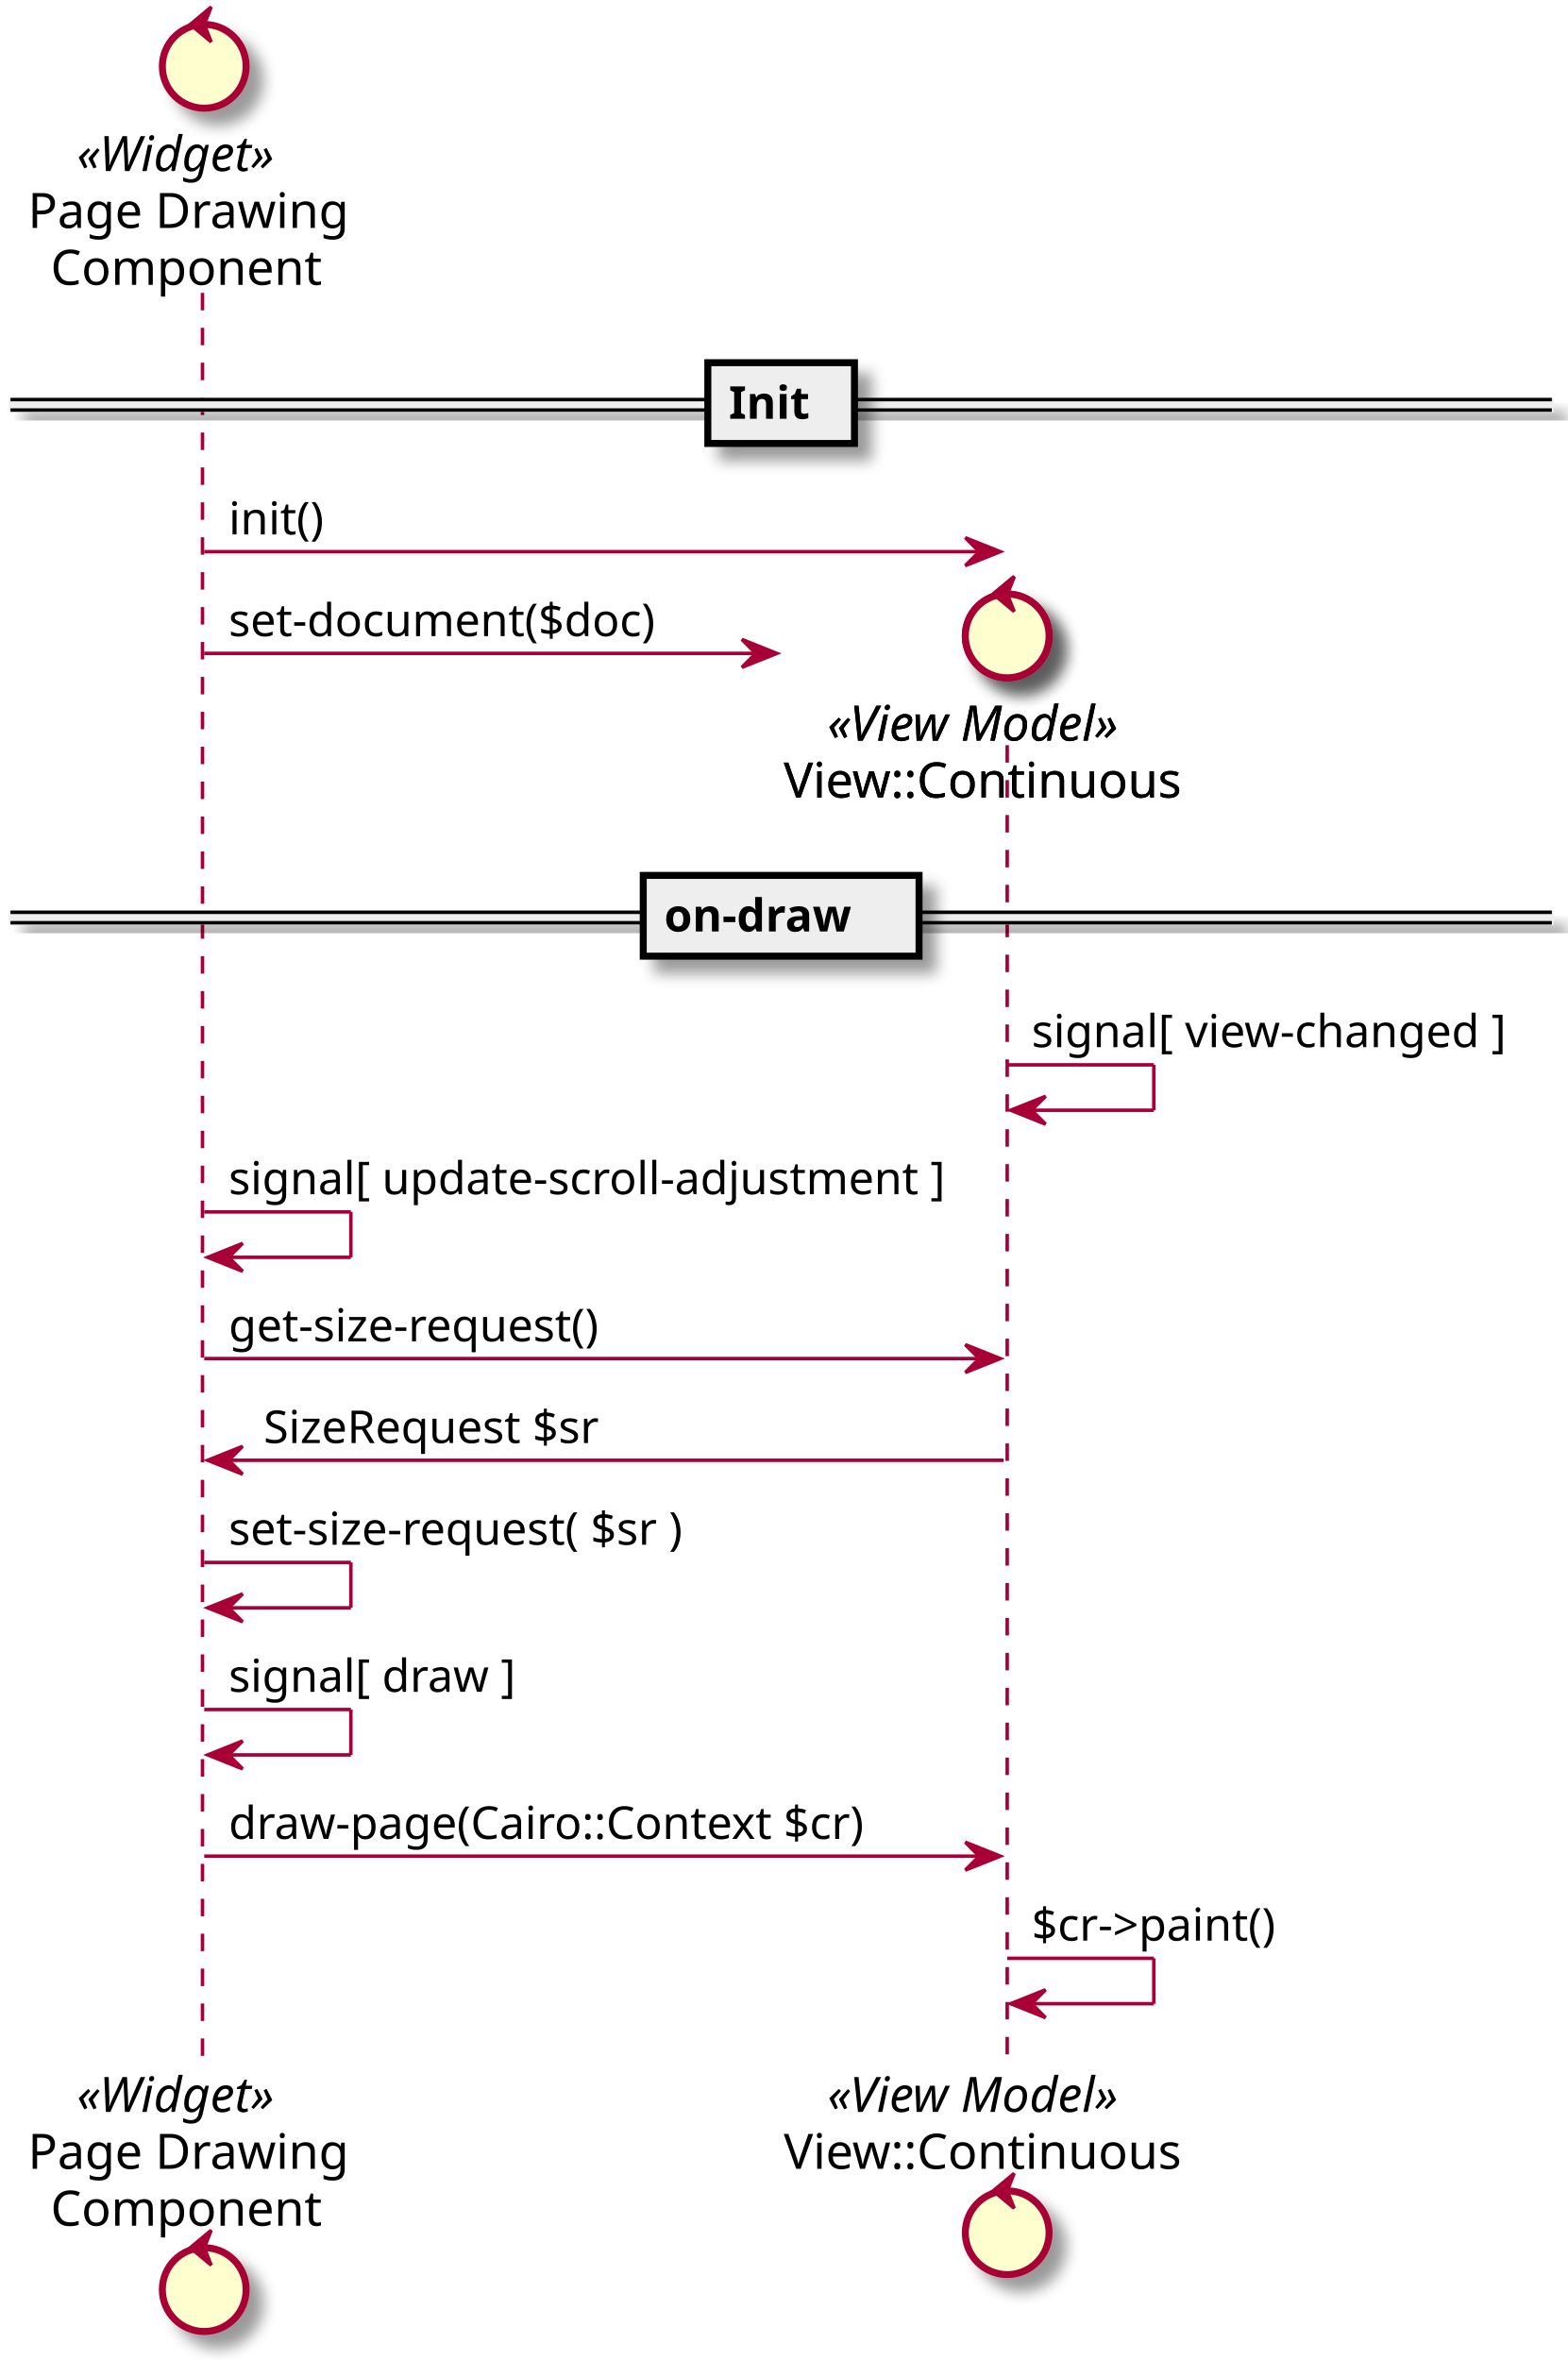
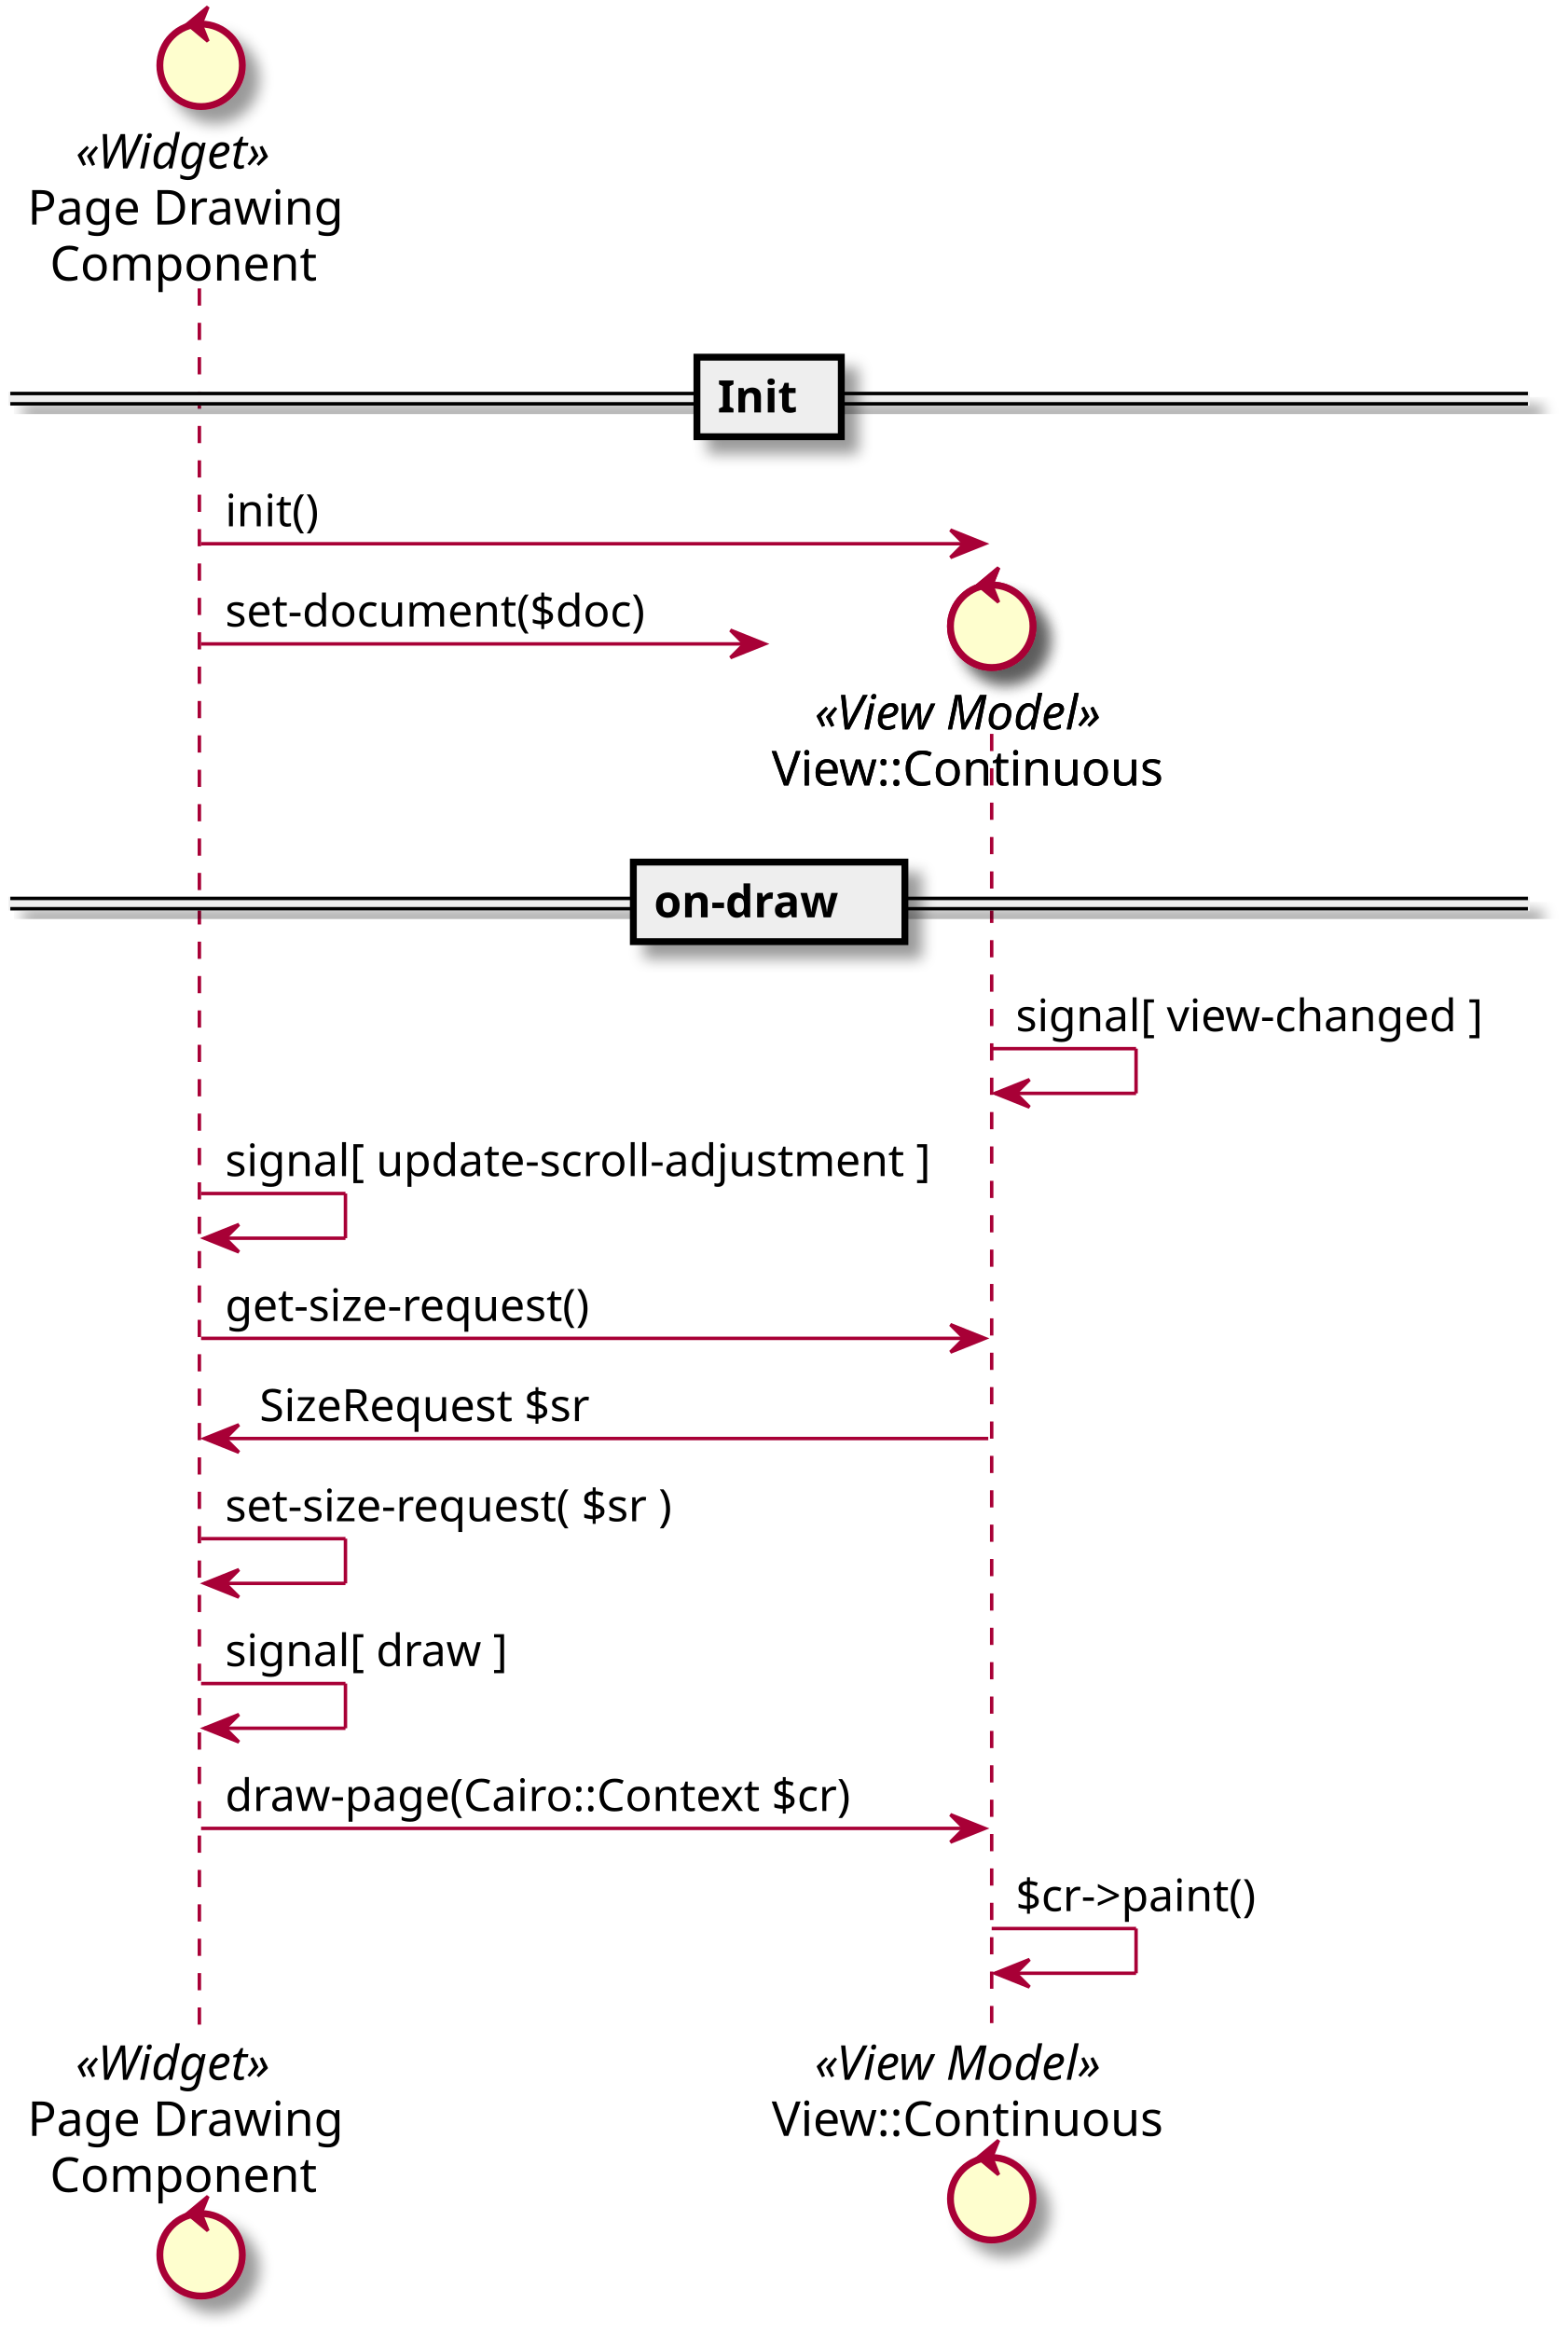
- <svg xmlns="http://www.w3.org/2000/svg" contentScriptType="application/ecmascript" contentStyleType="text/css" height="676px" preserveAspectRatio="none" style="width:449px;height:676px;" version="1.1" viewBox="0 0 449 676" width="449px" zoomAndPan="magnify">
+ <svg xmlns="http://www.w3.org/2000/svg" contentScriptType="application/ecmascript" contentStyleType="text/css" height="678px" preserveAspectRatio="none" style="width:456px;height:678px;" version="1.1" viewBox="0 0 456 678" width="456px" zoomAndPan="magnify">
  <defs>
-     <filter height="300%" id="f1lw22hpl1xcg4" width="300%" x="-1" y="-1">
+     <filter height="300%" id="f12gxkgnrcjrtm" width="300%" x="-1" y="-1">
      <feGaussianBlur result="blurOut" stdDeviation="2.0" />
      <feColorMatrix in="blurOut" result="blurOut2" type="matrix" values="0 0 0 0 0 0 0 0 0 0 0 0 0 0 0 0 0 0 .4 0" />
      <feOffset dx="4.0" dy="4.0" in="blurOut2" result="blurOut3" />
      <feBlend in="SourceGraphic" in2="blurOut3" mode="normal" />
    </filter>
  </defs>
  <g>
    <text fill="#000000" font-family="sans-serif" font-size="14" font-style="italic" lengthAdjust="spacingAndGlyphs" textLength="97" x="237" y="212.156">«View Model»</text>
    <text fill="#000000" font-family="sans-serif" font-size="14" lengthAdjust="spacingAndGlyphs" textLength="122" x="224.5" y="228.453">View::Continuous</text>
-     <ellipse cx="288.5" cy="182.156" fill="#FEFECE" filter="url(#f1lw22hpl1xcg4)" rx="12" ry="12" style="stroke: #A80036; stroke-width: 2.0;" />
+     <ellipse cx="288.5" cy="182.156" fill="#FEFECE" filter="url(#f12gxkgnrcjrtm)" rx="12" ry="12" style="stroke: #A80036; stroke-width: 2.0;" />
    <polygon fill="#A80036" points="284.5,170.156,290.5,165.156,288.5,170.156,290.5,175.156,284.5,170.156" style="stroke: #A80036; stroke-width: 1.0;" />
    <line style="stroke: #A80036; stroke-width: 1.0; stroke-dasharray: 5.0,5.0;" x1="58" x2="58" y1="83.891" y2="591.945" />
    <line style="stroke: #A80036; stroke-width: 1.0; stroke-dasharray: 5.0,5.0;" x1="288.5" x2="288.5" y1="213.453" y2="591.945" />
    <text fill="#000000" font-family="sans-serif" font-size="14" font-style="italic" lengthAdjust="spacingAndGlyphs" textLength="67" x="22" y="49">«Widget»</text>
    <text fill="#000000" font-family="sans-serif" font-size="14" lengthAdjust="spacingAndGlyphs" textLength="95" x="8" y="65.297">Page Drawing</text>
    <text fill="#000000" font-family="sans-serif" font-size="14" lengthAdjust="spacingAndGlyphs" textLength="82" x="14.5" y="81.594">Component</text>
-     <ellipse cx="58.5" cy="19" fill="#FEFECE" filter="url(#f1lw22hpl1xcg4)" rx="12" ry="12" style="stroke: #A80036; stroke-width: 2.0;" />
+     <ellipse cx="58.5" cy="19" fill="#FEFECE" filter="url(#f12gxkgnrcjrtm)" rx="12" ry="12" style="stroke: #A80036; stroke-width: 2.0;" />
    <polygon fill="#A80036" points="54.5,7,60.5,2,58.5,7,60.5,12,54.5,7" style="stroke: #A80036; stroke-width: 1.0;" />
    <text fill="#000000" font-family="sans-serif" font-size="14" font-style="italic" lengthAdjust="spacingAndGlyphs" textLength="67" x="22" y="604.945">«Widget»</text>
    <text fill="#000000" font-family="sans-serif" font-size="14" lengthAdjust="spacingAndGlyphs" textLength="95" x="8" y="621.242">Page Drawing</text>
    <text fill="#000000" font-family="sans-serif" font-size="14" lengthAdjust="spacingAndGlyphs" textLength="82" x="14.5" y="637.539">Component</text>
-     <ellipse cx="58.5" cy="655.836" fill="#FEFECE" filter="url(#f1lw22hpl1xcg4)" rx="12" ry="12" style="stroke: #A80036; stroke-width: 2.0;" />
+     <ellipse cx="58.5" cy="655.836" fill="#FEFECE" filter="url(#f12gxkgnrcjrtm)" rx="12" ry="12" style="stroke: #A80036; stroke-width: 2.0;" />
    <polygon fill="#A80036" points="54.5,643.836,60.5,638.836,58.5,643.836,60.5,648.836,54.5,643.836" style="stroke: #A80036; stroke-width: 1.0;" />
    <text fill="#000000" font-family="sans-serif" font-size="14" font-style="italic" lengthAdjust="spacingAndGlyphs" textLength="97" x="237" y="604.945">«View Model»</text>
    <text fill="#000000" font-family="sans-serif" font-size="14" lengthAdjust="spacingAndGlyphs" textLength="122" x="224.5" y="621.242">View::Continuous</text>
-     <ellipse cx="288.5" cy="639.539" fill="#FEFECE" filter="url(#f1lw22hpl1xcg4)" rx="12" ry="12" style="stroke: #A80036; stroke-width: 2.0;" />
+     <ellipse cx="288.5" cy="639.539" fill="#FEFECE" filter="url(#f12gxkgnrcjrtm)" rx="12" ry="12" style="stroke: #A80036; stroke-width: 2.0;" />
    <polygon fill="#A80036" points="284.5,627.539,290.5,622.539,288.5,627.539,290.5,632.539,284.5,627.539" style="stroke: #A80036; stroke-width: 1.0;" />
-     <rect fill="#EEEEEE" filter="url(#f1lw22hpl1xcg4)" height="3" style="stroke: #EEEEEE; stroke-width: 1.0;" width="441.5" x="3" y="114.457" />
+     <rect fill="#EEEEEE" filter="url(#f12gxkgnrcjrtm)" height="3" style="stroke: #EEEEEE; stroke-width: 1.0;" width="441.5" x="3" y="114.457" />
    <line style="stroke: #000000; stroke-width: 1.0;" x1="3" x2="444.5" y1="114.457" y2="114.457" />
    <line style="stroke: #000000; stroke-width: 1.0;" x1="3" x2="444.5" y1="117.457" y2="117.457" />
-     <rect fill="#EEEEEE" filter="url(#f1lw22hpl1xcg4)" height="23.133" style="stroke: #000000; stroke-width: 2.0;" width="42" x="202.75" y="103.891" />
+     <rect fill="#EEEEEE" filter="url(#f12gxkgnrcjrtm)" height="23.133" style="stroke: #000000; stroke-width: 2.0;" width="42" x="202.75" y="103.891" />
    <text fill="#000000" font-family="sans-serif" font-size="13" font-weight="bold" lengthAdjust="spacingAndGlyphs" textLength="23" x="208.75" y="119.957">Init</text>
-     <polygon fill="#A80036" points="276.5,154.023,286.5,158.023,276.5,162.023,280.5,158.023" style="stroke: #A80036; stroke-width: 1.0;" />
-     <line style="stroke: #A80036; stroke-width: 1.0;" x1="58.5" x2="282.5" y1="158.023" y2="158.023" />
+     <polygon fill="#A80036" points="276.5,154.156,286.5,158.156,276.5,162.156,280.5,158.156" style="stroke: #A80036; stroke-width: 1.0;" />
+     <line style="stroke: #A80036; stroke-width: 1.0;" x1="58.5" x2="282.5" y1="158.156" y2="158.156" />
    <text fill="#000000" font-family="sans-serif" font-size="13" lengthAdjust="spacingAndGlyphs" textLength="29" x="65.5" y="153.09">init()</text>
-     <polygon fill="#A80036" points="212.5,183.156,222.5,187.156,212.5,191.156,216.5,187.156" style="stroke: #A80036; stroke-width: 1.0;" />
-     <line style="stroke: #A80036; stroke-width: 1.0;" x1="58.5" x2="218.5" y1="187.156" y2="187.156" />
+     <polygon fill="#A80036" points="212.5,183.289,222.5,187.289,212.5,191.289,216.5,187.289" style="stroke: #A80036; stroke-width: 1.0;" />
+     <line style="stroke: #A80036; stroke-width: 1.0;" x1="58.5" x2="218.5" y1="187.289" y2="187.289" />
    <text fill="#000000" font-family="sans-serif" font-size="13" lengthAdjust="spacingAndGlyphs" textLength="131" x="65.5" y="182.223">set-document($doc)</text>
    <text fill="#000000" font-family="sans-serif" font-size="14" font-style="italic" lengthAdjust="spacingAndGlyphs" textLength="97" x="237" y="212.156">«View Model»</text>
    <text fill="#000000" font-family="sans-serif" font-size="14" lengthAdjust="spacingAndGlyphs" textLength="122" x="224.5" y="228.453">View::Continuous</text>
-     <ellipse cx="288.5" cy="182.156" fill="#FEFECE" filter="url(#f1lw22hpl1xcg4)" rx="12" ry="12" style="stroke: #A80036; stroke-width: 2.0;" />
+     <ellipse cx="288.5" cy="182.156" fill="#FEFECE" filter="url(#f12gxkgnrcjrtm)" rx="12" ry="12" style="stroke: #A80036; stroke-width: 2.0;" />
    <polygon fill="#A80036" points="284.5,170.156,290.5,165.156,288.5,170.156,290.5,175.156,284.5,170.156" style="stroke: #A80036; stroke-width: 1.0;" />
-     <rect fill="#EEEEEE" filter="url(#f1lw22hpl1xcg4)" height="3" style="stroke: #EEEEEE; stroke-width: 1.0;" width="441.5" x="3" y="261.316" />
+     <rect fill="#EEEEEE" filter="url(#f12gxkgnrcjrtm)" height="3" style="stroke: #EEEEEE; stroke-width: 1.0;" width="441.5" x="3" y="261.316" />
    <line style="stroke: #000000; stroke-width: 1.0;" x1="3" x2="444.5" y1="261.316" y2="261.316" />
    <line style="stroke: #000000; stroke-width: 1.0;" x1="3" x2="444.5" y1="264.316" y2="264.316" />
-     <rect fill="#EEEEEE" filter="url(#f1lw22hpl1xcg4)" height="23.133" style="stroke: #000000; stroke-width: 2.0;" width="79" x="184.25" y="250.75" />
+     <rect fill="#EEEEEE" filter="url(#f12gxkgnrcjrtm)" height="23.133" style="stroke: #000000; stroke-width: 2.0;" width="79" x="184.25" y="250.75" />
    <text fill="#000000" font-family="sans-serif" font-size="13" font-weight="bold" lengthAdjust="spacingAndGlyphs" textLength="60" x="190.25" y="266.817">on-draw</text>
    <line style="stroke: #A80036; stroke-width: 1.0;" x1="288.5" x2="330.5" y1="305.016" y2="305.016" />
    <line style="stroke: #A80036; stroke-width: 1.0;" x1="330.5" x2="330.5" y1="305.016" y2="318.016" />
    <line style="stroke: #A80036; stroke-width: 1.0;" x1="289.5" x2="330.5" y1="318.016" y2="318.016" />
    <polygon fill="#A80036" points="299.5,314.016,289.5,318.016,299.5,322.016,295.5,318.016" style="stroke: #A80036; stroke-width: 1.0;" />
    <text fill="#000000" font-family="sans-serif" font-size="13" lengthAdjust="spacingAndGlyphs" textLength="142" x="295.5" y="299.95">signal[ view-changed ]</text>
    <line style="stroke: #A80036; stroke-width: 1.0;" x1="58.5" x2="100.5" y1="347.148" y2="347.148" />
    <line style="stroke: #A80036; stroke-width: 1.0;" x1="100.5" x2="100.5" y1="347.148" y2="360.148" />
    <line style="stroke: #A80036; stroke-width: 1.0;" x1="59.5" x2="100.5" y1="360.148" y2="360.148" />
    <polygon fill="#A80036" points="69.5,356.148,59.5,360.148,69.5,364.148,65.5,360.148" style="stroke: #A80036; stroke-width: 1.0;" />
    <text fill="#000000" font-family="sans-serif" font-size="13" lengthAdjust="spacingAndGlyphs" textLength="216" x="65.5" y="342.082">signal[ update-scroll-adjustment ]</text>
-     <polygon fill="#A80036" points="276.5,385.148,286.5,389.148,276.5,393.148,280.5,389.148" style="stroke: #A80036; stroke-width: 1.0;" />
-     <line style="stroke: #A80036; stroke-width: 1.0;" x1="58.5" x2="282.5" y1="389.148" y2="389.148" />
+     <polygon fill="#A80036" points="276.5,385.281,286.5,389.281,276.5,393.281,280.5,389.281" style="stroke: #A80036; stroke-width: 1.0;" />
+     <line style="stroke: #A80036; stroke-width: 1.0;" x1="58.5" x2="282.5" y1="389.281" y2="389.281" />
    <text fill="#000000" font-family="sans-serif" font-size="13" lengthAdjust="spacingAndGlyphs" textLength="115" x="65.5" y="384.215">get-size-request()</text>
-     <polygon fill="#A80036" points="69.5,414.281,59.5,418.281,69.5,422.281,65.5,418.281" style="stroke: #A80036; stroke-width: 1.0;" />
-     <line style="stroke: #A80036; stroke-width: 1.0;" x1="63.5" x2="287.5" y1="418.281" y2="418.281" />
+     <polygon fill="#A80036" points="69.5,414.414,59.5,418.414,69.5,422.414,65.5,418.414" style="stroke: #A80036; stroke-width: 1.0;" />
+     <line style="stroke: #A80036; stroke-width: 1.0;" x1="63.5" x2="287.5" y1="418.414" y2="418.414" />
    <text fill="#000000" font-family="sans-serif" font-size="13" lengthAdjust="spacingAndGlyphs" textLength="103" x="75.5" y="413.348">SizeRequest $sr</text>
    <line style="stroke: #A80036; stroke-width: 1.0;" x1="58.5" x2="100.5" y1="447.547" y2="447.547" />
    <line style="stroke: #A80036; stroke-width: 1.0;" x1="100.5" x2="100.5" y1="447.547" y2="460.547" />
    <line style="stroke: #A80036; stroke-width: 1.0;" x1="59.5" x2="100.5" y1="460.547" y2="460.547" />
    <polygon fill="#A80036" points="69.5,456.547,59.5,460.547,69.5,464.547,65.5,460.547" style="stroke: #A80036; stroke-width: 1.0;" />
    <text fill="#000000" font-family="sans-serif" font-size="13" lengthAdjust="spacingAndGlyphs" textLength="142" x="65.5" y="442.481">set-size-request( $sr )</text>
    <line style="stroke: #A80036; stroke-width: 1.0;" x1="58.5" x2="100.5" y1="489.68" y2="489.68" />
    <line style="stroke: #A80036; stroke-width: 1.0;" x1="100.5" x2="100.5" y1="489.68" y2="502.68" />
    <line style="stroke: #A80036; stroke-width: 1.0;" x1="59.5" x2="100.5" y1="502.68" y2="502.68" />
    <polygon fill="#A80036" points="69.5,498.68,59.5,502.68,69.5,506.68,65.5,502.68" style="stroke: #A80036; stroke-width: 1.0;" />
    <text fill="#000000" font-family="sans-serif" font-size="13" lengthAdjust="spacingAndGlyphs" textLength="85" x="65.5" y="484.614">signal[ draw ]</text>
-     <polygon fill="#A80036" points="276.5,527.68,286.5,531.68,276.5,535.68,280.5,531.68" style="stroke: #A80036; stroke-width: 1.0;" />
-     <line style="stroke: #A80036; stroke-width: 1.0;" x1="58.5" x2="282.5" y1="531.68" y2="531.68" />
+     <polygon fill="#A80036" points="276.5,527.812,286.5,531.812,276.5,535.812,280.5,531.812" style="stroke: #A80036; stroke-width: 1.0;" />
+     <line style="stroke: #A80036; stroke-width: 1.0;" x1="58.5" x2="282.5" y1="531.812" y2="531.812" />
    <text fill="#000000" font-family="sans-serif" font-size="13" lengthAdjust="spacingAndGlyphs" textLength="192" x="65.5" y="526.747">draw-page(Cairo::Context $cr)</text>
    <line style="stroke: #A80036; stroke-width: 1.0;" x1="288.5" x2="330.5" y1="560.945" y2="560.945" />
    <line style="stroke: #A80036; stroke-width: 1.0;" x1="330.5" x2="330.5" y1="560.945" y2="573.945" />
    <line style="stroke: #A80036; stroke-width: 1.0;" x1="289.5" x2="330.5" y1="573.945" y2="573.945" />
    <polygon fill="#A80036" points="299.5,569.945,289.5,573.945,299.5,577.945,295.5,573.945" style="stroke: #A80036; stroke-width: 1.0;" />
    <text fill="#000000" font-family="sans-serif" font-size="13" lengthAdjust="spacingAndGlyphs" textLength="78" x="295.5" y="555.879">$cr-&gt;paint()</text>
  </g>
</svg>
